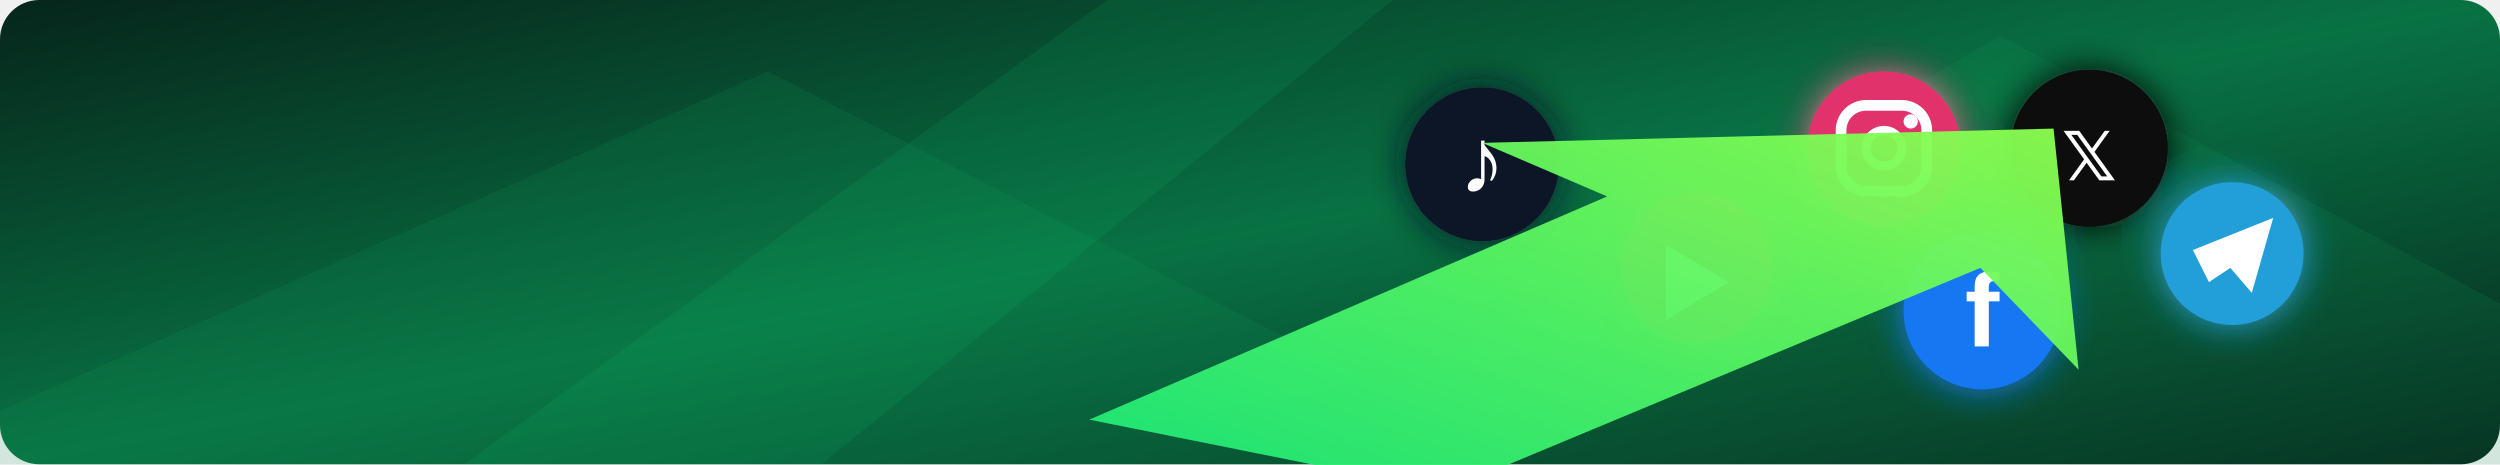
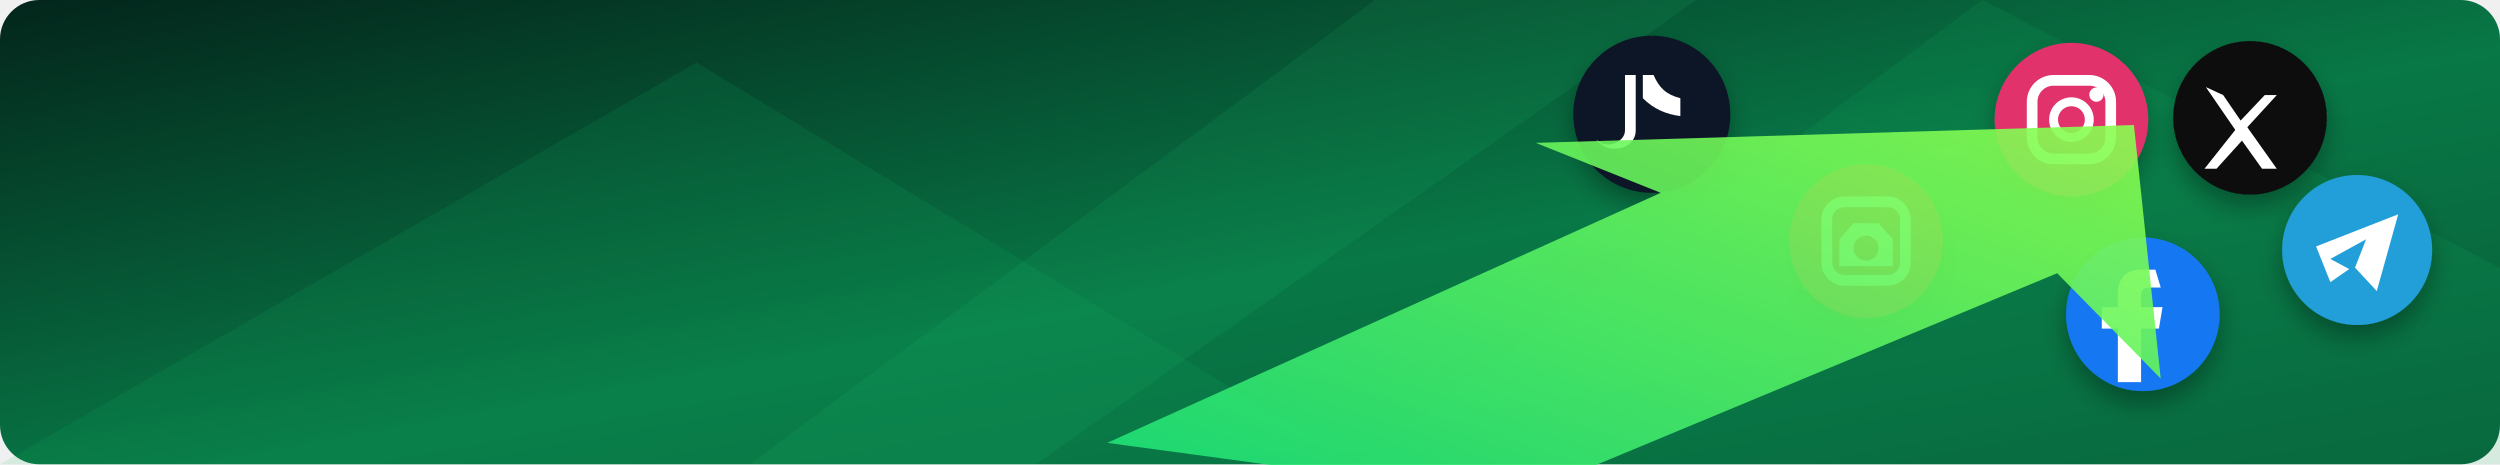
- <svg xmlns="http://www.w3.org/2000/svg" viewBox="0 0 1400 260" role="img" aria-label="Social media growth banner">
+ <svg xmlns="http://www.w3.org/2000/svg" viewBox="0 0 1400 260">
  <defs>
-     <linearGradient id="bg" x1="0" y1="0" x2="1" y2="1">
-       <stop stop-color="#06251b" />
-       <stop offset=".5" stop-color="#087243" />
-       <stop offset="1" stop-color="#06251b" />
+     <linearGradient id="g" x1="0" y1="0" x2="1" y2="1">
+       <stop stop-color="#03251b" />
+       <stop offset=".55" stop-color="#087846" />
+       <stop offset="1" stop-color="#075d39" />
    </linearGradient>
-     <linearGradient id="arrow" x1="0" y1="1" x2="1" y2="0">
-       <stop stop-color="#19e879" />
-       <stop offset="1" stop-color="#8cff4f" />
+     <linearGradient id="a" x1="0" y1="1" x2="1" y2="0">
+       <stop stop-color="#18df79" />
+       <stop offset="1" stop-color="#8cff4e" />
    </linearGradient>
-     <filter id="glow">
-       <feGaussianBlur stdDeviation="10" result="b" />
-       <feMerge>
-         <feMergeNode in="b" />
-         <feMergeNode in="SourceGraphic" />
-       </feMerge>
+     <filter id="s">
+       <feDropShadow dx="0" dy="7" stdDeviation="7" flood-opacity=".32" />
    </filter>
  </defs>
-   <rect width="1400" height="260" rx="22" fill="url(#bg)" />
-   <path d="M0 230 430 40 780 220 1120 20 1400 170V260H0Z" fill="#0ca35b" opacity=".13" />
-   <path d="M260 260 620 0h160L460 260Z" fill="#0edb76" opacity=".09" />
-   <g filter="url(#glow)">
-     <circle cx="830" cy="92" r="43" fill="#111827" />
-     <text x="830" y="108" text-anchor="middle" font-size="52" fill="#fff">♪</text>
-     <circle cx="950" cy="150" r="42" fill="#ef3340" />
-     <path d="M933 137l35 21-35 21z" fill="#fff" />
-     <circle cx="1055" cy="83" r="43" fill="#e1306c" />
-     <rect x="1031" y="59" width="48" height="48" rx="14" fill="none" stroke="#fff" stroke-width="6" />
-     <circle cx="1055" cy="83" r="10" fill="none" stroke="#fff" stroke-width="5" />
-     <circle cx="1070" cy="68" r="4" fill="#fff" />
-     <circle cx="1110" cy="174" r="44" fill="#1877f2" />
-     <text x="1110" y="194" text-anchor="middle" font-family="Arial" font-size="58" font-weight="700" fill="#fff">f</text>
-     <circle cx="1170" cy="83" r="44" fill="#111" />
-     <text x="1170" y="101" text-anchor="middle" font-family="Arial" font-size="38" font-weight="700" fill="#fff">𝕏</text>
-     <circle cx="1250" cy="142" r="40" fill="#229ed9" />
-     <path d="m1228 140 45-18-12 42-12-14-12 8z" fill="#fff" />
+   <rect width="1400" height="260" rx="22" fill="url(#g)" />
+   <path d="M0 260 390 35 760 260 1110 0 1400 150v110z" fill="#10b96a" opacity=".12" />
+   <path d="M420 260 770 0h180L580 260z" fill="#22e77d" opacity=".08" />
+   <g filter="url(#s)">
+     <g transform="translate(925 64)">
+       <circle r="44" fill="#111827" />
+       <path fill="#fff" d="M-9-22v31c0 11-16 14-22 5 5 6 16 2 16-5v-31zM-15-22h16c3 7 7 11 15 13v10c-8-1-15-4-21-10v-13z" />
+     </g>
+     <g transform="translate(1045 135)">
+       <circle r="43" fill="#ef3340" />
+       <rect x="-22" y="-22" width="44" height="44" rx="10" fill="none" stroke="#fff" stroke-width="6" />
+       <path fill="#fff" d="M-7-10h14l8 9v15h-30V-1z" />
+       <circle cx="0" cy="4" r="7" fill="#ef3340" />
+     </g>
+     <g transform="translate(1160 67)">
+       <circle r="43" fill="#e1306c" />
+       <rect x="-22" y="-22" width="44" height="44" rx="12" fill="none" stroke="#fff" stroke-width="6" />
+       <circle r="10" fill="none" stroke="#fff" stroke-width="5" />
+       <circle cx="14" cy="-14" r="4" fill="#fff" />
+     </g>
+     <g transform="translate(1200 176)">
+       <circle r="43" fill="#1877f2" />
+       <path fill="#fff" d="M7-25H-2c-7 0-12 5-12 13v8h-9v12h9v30h13v-30H9l2-12H-1v-7c0-3 2-4 5-4h6z" />
+     </g>
+     <g transform="translate(1260 66)">
+       <circle r="43" fill="#080808" />
+       <path fill="#fff" d="m-20-17 13 19 18-19h9L-2 7l22 31H9L-6 17l-19 21h-9L-11 9l-22-32z" transform="scale(.75)" />
+     </g>
+     <g transform="translate(1320 140)">
+       <circle r="42" fill="#229ed9" />
+       <path fill="#fff" d="m-23-2 46-18-12 43-13-14-13 9z" />
+       <path fill="#229ed9" d="m-15 5 13 7 7-18z" />
+     </g>
  </g>
-   <path d="M610 235 900 110l-70-30 320-8 14 135-55-57-300 125z" fill="url(#arrow)" opacity=".95" />
+   <path d="M620 248 930 108l-70-28 335-10 15 142-58-59-303 126z" fill="url(#a)" opacity=".9" />
</svg>
